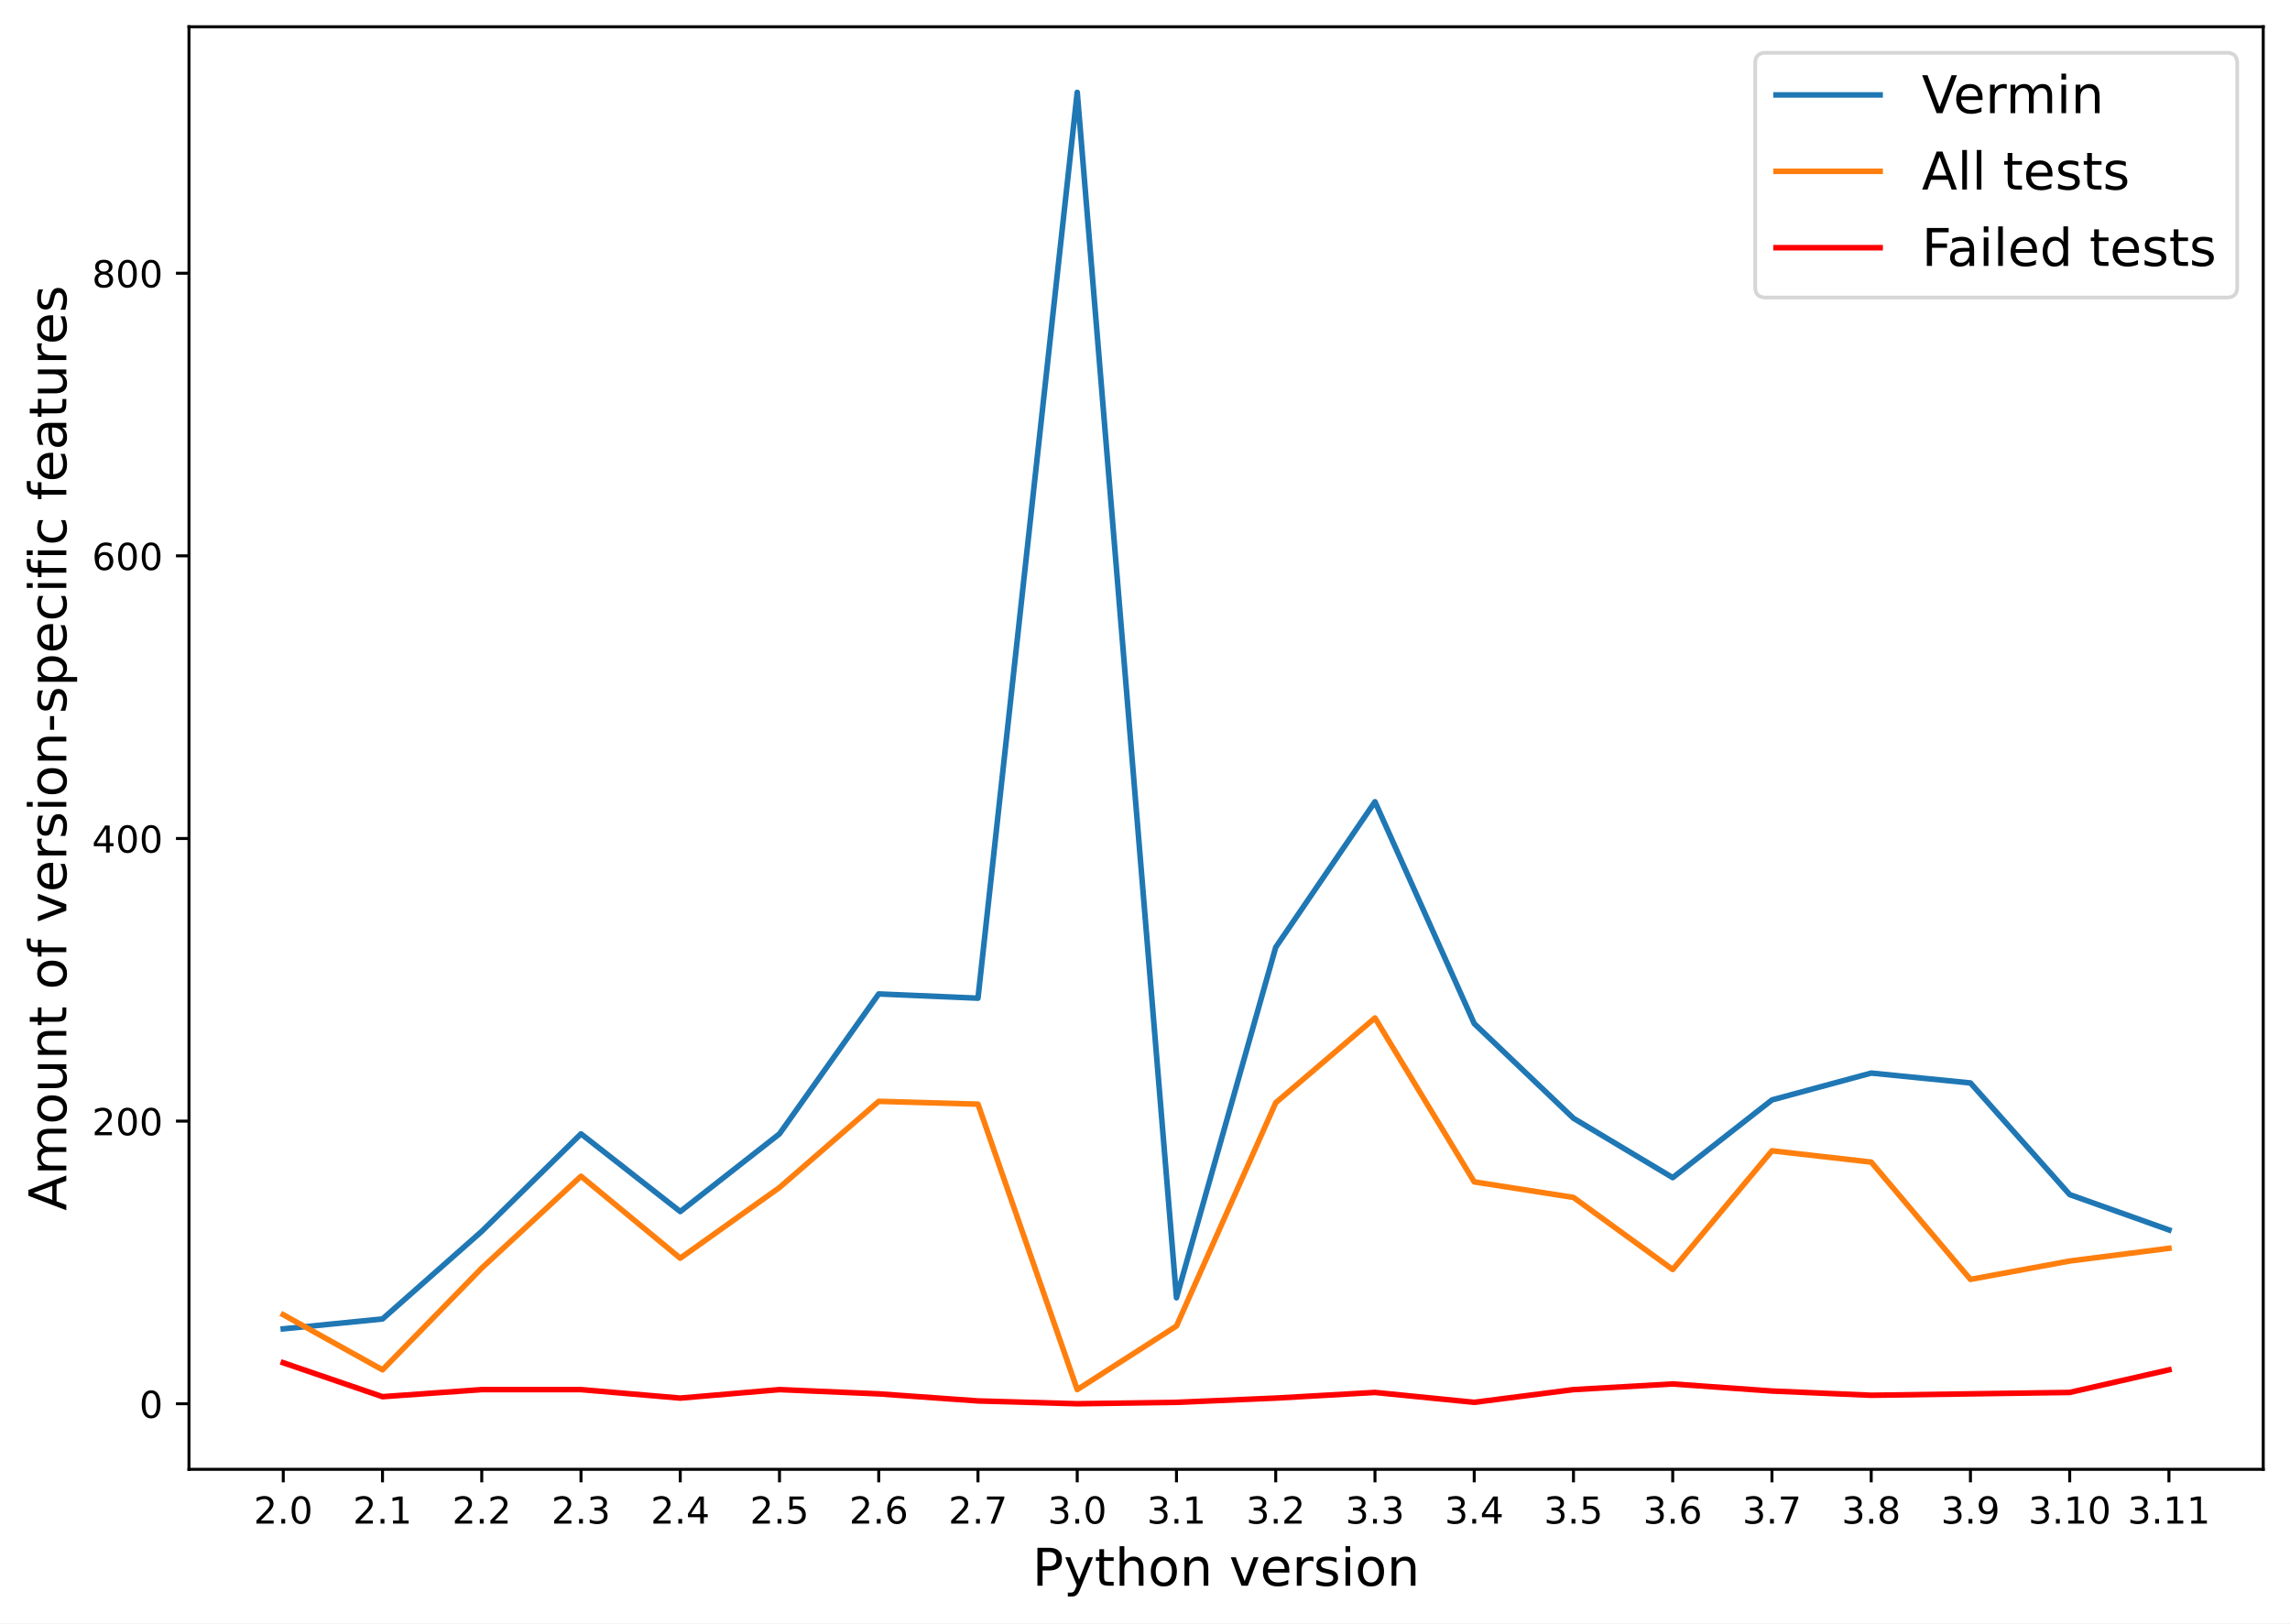
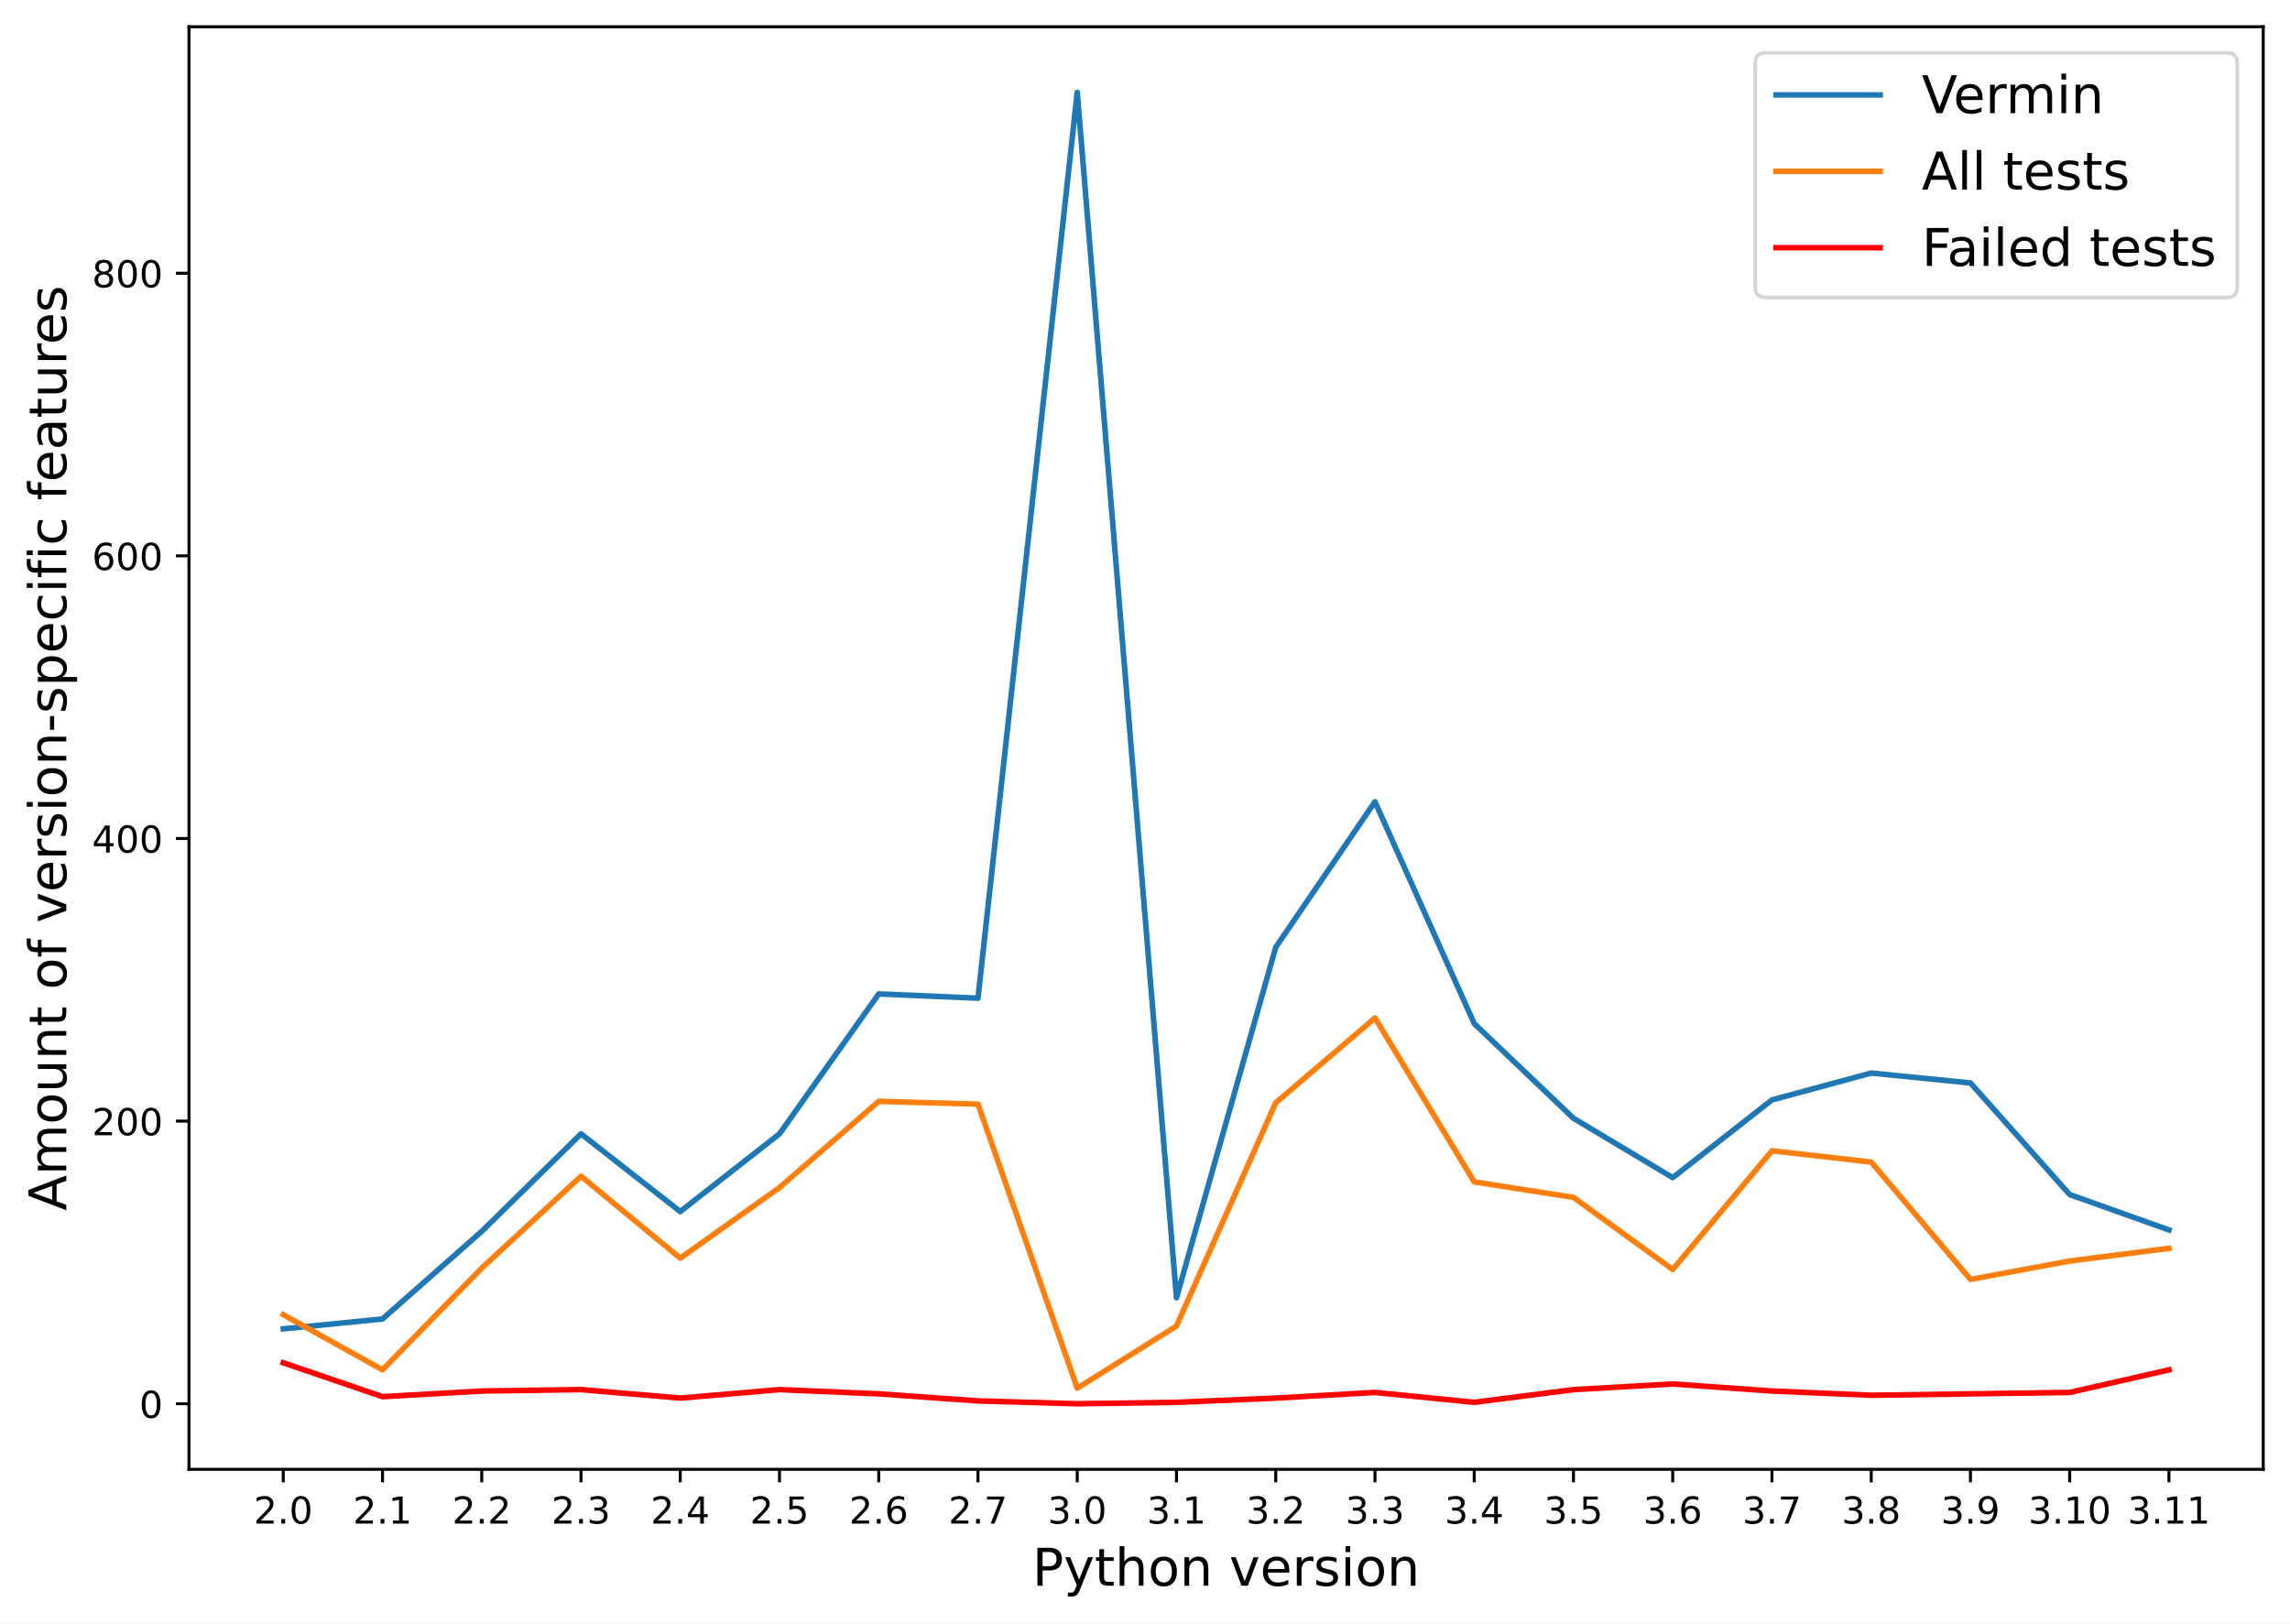
<svg xmlns="http://www.w3.org/2000/svg" xmlns:xlink="http://www.w3.org/1999/xlink" width="616.037pt" height="436.707pt" viewBox="0 0 616.037 436.707" version="1.1">
  <defs>
    <style type="text/css">*{stroke-linejoin: round; stroke-linecap: butt}</style>
  </defs>
  <g id="figure_1">
    <g id="patch_1">
      <path d="M 0 436.707  L 616.037 436.707  L 616.037 0  L 0 0  z " style="fill: #ffffff" />
    </g>
    <g id="axes_1">
      <g id="patch_2">
        <path d="M 50.837 395.28  L 608.837 395.28  L 608.837 7.2  L 50.837 7.2  z " style="fill: #ffffff" />
      </g>
      <g id="matplotlib.axis_1">
        <g id="xtick_1">
          <g id="line2d_1">
            <defs>
-               <path id="m2de0e0aaa2" d="M 0 0  L 0 3.5  " style="stroke: #000000; stroke-width: 0.8" />
-             </defs>
-             <g>
-               <use xlink:href="#m2de0e0aaa2" x="76.201" y="395.28" style="stroke: #000000; stroke-width: 0.8" />
+               <path id="mff0e26e902" d="M 0 0  L 0 3.5  " style="stroke: #000000; stroke-width: 0.8" />
+             </defs>
+             <g>
+               <use xlink:href="#mff0e26e902" x="76.201" y="395.28" style="stroke: #000000; stroke-width: 0.8" />
            </g>
          </g>
          <g id="text_1">
            <g transform="translate(68.24895 409.8784) scale(0.1 -0.1)">
              <defs>
                <path id="DejaVuSans-32" d="M 1228 531  L 3431 531  L 3431 0  L 469 0  L 469 531  Q 828 903 1448 1529  Q 2069 2156 2228 2338  Q 2531 2678 2651 2914  Q 2772 3150 2772 3378  Q 2772 3750 2511 3984  Q 2250 4219 1831 4219  Q 1534 4219 1204 4116  Q 875 4013 500 3803  L 500 4441  Q 881 4594 1212 4672  Q 1544 4750 1819 4750  Q 2544 4750 2975 4387  Q 3406 4025 3406 3419  Q 3406 3131 3298 2873  Q 3191 2616 2906 2266  Q 2828 2175 2409 1742  Q 1991 1309 1228 531  z " transform="scale(0.015625)" />
                <path id="DejaVuSans-2e" d="M 684 794  L 1344 794  L 1344 0  L 684 0  L 684 794  z " transform="scale(0.015625)" />
                <path id="DejaVuSans-30" d="M 2034 4250  Q 1547 4250 1301 3770  Q 1056 3291 1056 2328  Q 1056 1369 1301 889  Q 1547 409 2034 409  Q 2525 409 2770 889  Q 3016 1369 3016 2328  Q 3016 3291 2770 3770  Q 2525 4250 2034 4250  z M 2034 4750  Q 2819 4750 3233 4129  Q 3647 3509 3647 2328  Q 3647 1150 3233 529  Q 2819 -91 2034 -91  Q 1250 -91 836 529  Q 422 1150 422 2328  Q 422 3509 836 4129  Q 1250 4750 2034 4750  z " transform="scale(0.015625)" />
              </defs>
              <use xlink:href="#DejaVuSans-32" />
              <use xlink:href="#DejaVuSans-2e" x="63.623" />
              <use xlink:href="#DejaVuSans-30" x="95.41" />
            </g>
          </g>
        </g>
        <g id="xtick_2">
          <g id="line2d_2">
            <g>
-               <use xlink:href="#m2de0e0aaa2" x="102.899" y="395.28" style="stroke: #000000; stroke-width: 0.8" />
+               <use xlink:href="#mff0e26e902" x="102.899" y="395.28" style="stroke: #000000; stroke-width: 0.8" />
            </g>
          </g>
          <g id="text_2">
            <g transform="translate(94.94751 409.8784) scale(0.1 -0.1)">
              <defs>
                <path id="DejaVuSans-31" d="M 794 531  L 1825 531  L 1825 4091  L 703 3866  L 703 4441  L 1819 4666  L 2450 4666  L 2450 531  L 3481 531  L 3481 0  L 794 0  L 794 531  z " transform="scale(0.015625)" />
              </defs>
              <use xlink:href="#DejaVuSans-32" />
              <use xlink:href="#DejaVuSans-2e" x="63.623" />
              <use xlink:href="#DejaVuSans-31" x="95.41" />
            </g>
          </g>
        </g>
        <g id="xtick_3">
          <g id="line2d_3">
            <g>
-               <use xlink:href="#m2de0e0aaa2" x="129.598" y="395.28" style="stroke: #000000; stroke-width: 0.8" />
+               <use xlink:href="#mff0e26e902" x="129.598" y="395.28" style="stroke: #000000; stroke-width: 0.8" />
            </g>
          </g>
          <g id="text_3">
            <g transform="translate(121.6461 409.8784) scale(0.1 -0.1)">
              <use xlink:href="#DejaVuSans-32" />
              <use xlink:href="#DejaVuSans-2e" x="63.623" />
              <use xlink:href="#DejaVuSans-32" x="95.41" />
            </g>
          </g>
        </g>
        <g id="xtick_4">
          <g id="line2d_4">
            <g>
-               <use xlink:href="#m2de0e0aaa2" x="156.296" y="395.28" style="stroke: #000000; stroke-width: 0.8" />
+               <use xlink:href="#mff0e26e902" x="156.296" y="395.28" style="stroke: #000000; stroke-width: 0.8" />
            </g>
          </g>
          <g id="text_4">
            <g transform="translate(148.3446 409.8784) scale(0.1 -0.1)">
              <defs>
                <path id="DejaVuSans-33" d="M 2597 2516  Q 3050 2419 3304 2112  Q 3559 1806 3559 1356  Q 3559 666 3084 287  Q 2609 -91 1734 -91  Q 1441 -91 1130 -33  Q 819 25 488 141  L 488 750  Q 750 597 1062 519  Q 1375 441 1716 441  Q 2309 441 2620 675  Q 2931 909 2931 1356  Q 2931 1769 2642 2001  Q 2353 2234 1838 2234  L 1294 2234  L 1294 2753  L 1863 2753  Q 2328 2753 2575 2939  Q 2822 3125 2822 3475  Q 2822 3834 2567 4026  Q 2313 4219 1838 4219  Q 1578 4219 1281 4162  Q 984 4106 628 3988  L 628 4550  Q 988 4650 1302 4700  Q 1616 4750 1894 4750  Q 2613 4750 3031 4423  Q 3450 4097 3450 3541  Q 3450 3153 3228 2886  Q 3006 2619 2597 2516  z " transform="scale(0.015625)" />
              </defs>
              <use xlink:href="#DejaVuSans-32" />
              <use xlink:href="#DejaVuSans-2e" x="63.623" />
              <use xlink:href="#DejaVuSans-33" x="95.41" />
            </g>
          </g>
        </g>
        <g id="xtick_5">
          <g id="line2d_5">
            <g>
-               <use xlink:href="#m2de0e0aaa2" x="182.995" y="395.28" style="stroke: #000000; stroke-width: 0.8" />
+               <use xlink:href="#mff0e26e902" x="182.995" y="395.28" style="stroke: #000000; stroke-width: 0.8" />
            </g>
          </g>
          <g id="text_5">
            <g transform="translate(175.0432 409.8784) scale(0.1 -0.1)">
              <defs>
                <path id="DejaVuSans-34" d="M 2419 4116  L 825 1625  L 2419 1625  L 2419 4116  z M 2253 4666  L 3047 4666  L 3047 1625  L 3713 1625  L 3713 1100  L 3047 1100  L 3047 0  L 2419 0  L 2419 1100  L 313 1100  L 313 1709  L 2253 4666  z " transform="scale(0.015625)" />
              </defs>
              <use xlink:href="#DejaVuSans-32" />
              <use xlink:href="#DejaVuSans-2e" x="63.623" />
              <use xlink:href="#DejaVuSans-34" x="95.41" />
            </g>
          </g>
        </g>
        <g id="xtick_6">
          <g id="line2d_6">
            <g>
-               <use xlink:href="#m2de0e0aaa2" x="209.693" y="395.28" style="stroke: #000000; stroke-width: 0.8" />
+               <use xlink:href="#mff0e26e902" x="209.693" y="395.28" style="stroke: #000000; stroke-width: 0.8" />
            </g>
          </g>
          <g id="text_6">
            <g transform="translate(201.7418 409.8784) scale(0.1 -0.1)">
              <defs>
                <path id="DejaVuSans-35" d="M 691 4666  L 3169 4666  L 3169 4134  L 1269 4134  L 1269 2991  Q 1406 3038 1543 3061  Q 1681 3084 1819 3084  Q 2600 3084 3056 2656  Q 3513 2228 3513 1497  Q 3513 744 3044 326  Q 2575 -91 1722 -91  Q 1428 -91 1123 -41  Q 819 9 494 109  L 494 744  Q 775 591 1075 516  Q 1375 441 1709 441  Q 2250 441 2565 725  Q 2881 1009 2881 1497  Q 2881 1984 2565 2268  Q 2250 2553 1709 2553  Q 1456 2553 1204 2497  Q 953 2441 691 2322  L 691 4666  z " transform="scale(0.015625)" />
              </defs>
              <use xlink:href="#DejaVuSans-32" />
              <use xlink:href="#DejaVuSans-2e" x="63.623" />
              <use xlink:href="#DejaVuSans-35" x="95.41" />
            </g>
          </g>
        </g>
        <g id="xtick_7">
          <g id="line2d_7">
            <g>
-               <use xlink:href="#m2de0e0aaa2" x="236.392" y="395.28" style="stroke: #000000; stroke-width: 0.8" />
+               <use xlink:href="#mff0e26e902" x="236.392" y="395.28" style="stroke: #000000; stroke-width: 0.8" />
            </g>
          </g>
          <g id="text_7">
            <g transform="translate(228.4403 409.8784) scale(0.1 -0.1)">
              <defs>
                <path id="DejaVuSans-36" d="M 2113 2584  Q 1688 2584 1439 2293  Q 1191 2003 1191 1497  Q 1191 994 1439 701  Q 1688 409 2113 409  Q 2538 409 2786 701  Q 3034 994 3034 1497  Q 3034 2003 2786 2293  Q 2538 2584 2113 2584  z M 3366 4563  L 3366 3988  Q 3128 4100 2886 4159  Q 2644 4219 2406 4219  Q 1781 4219 1451 3797  Q 1122 3375 1075 2522  Q 1259 2794 1537 2939  Q 1816 3084 2150 3084  Q 2853 3084 3261 2657  Q 3669 2231 3669 1497  Q 3669 778 3244 343  Q 2819 -91 2113 -91  Q 1303 -91 875 529  Q 447 1150 447 2328  Q 447 3434 972 4092  Q 1497 4750 2381 4750  Q 2619 4750 2861 4703  Q 3103 4656 3366 4563  z " transform="scale(0.015625)" />
              </defs>
              <use xlink:href="#DejaVuSans-32" />
              <use xlink:href="#DejaVuSans-2e" x="63.623" />
              <use xlink:href="#DejaVuSans-36" x="95.41" />
            </g>
          </g>
        </g>
        <g id="xtick_8">
          <g id="line2d_8">
            <g>
-               <use xlink:href="#m2de0e0aaa2" x="263.09" y="395.28" style="stroke: #000000; stroke-width: 0.8" />
+               <use xlink:href="#mff0e26e902" x="263.09" y="395.28" style="stroke: #000000; stroke-width: 0.8" />
            </g>
          </g>
          <g id="text_8">
            <g transform="translate(255.1389 409.8784) scale(0.1 -0.1)">
              <defs>
                <path id="DejaVuSans-37" d="M 525 4666  L 3525 4666  L 3525 4397  L 1831 0  L 1172 0  L 2766 4134  L 525 4134  L 525 4666  z " transform="scale(0.015625)" />
              </defs>
              <use xlink:href="#DejaVuSans-32" />
              <use xlink:href="#DejaVuSans-2e" x="63.623" />
              <use xlink:href="#DejaVuSans-37" x="95.41" />
            </g>
          </g>
        </g>
        <g id="xtick_9">
          <g id="line2d_9">
            <g>
-               <use xlink:href="#m2de0e0aaa2" x="289.789" y="395.28" style="stroke: #000000; stroke-width: 0.8" />
+               <use xlink:href="#mff0e26e902" x="289.789" y="395.28" style="stroke: #000000; stroke-width: 0.8" />
            </g>
          </g>
          <g id="text_9">
            <g transform="translate(281.8375 409.8784) scale(0.1 -0.1)">
              <use xlink:href="#DejaVuSans-33" />
              <use xlink:href="#DejaVuSans-2e" x="63.623" />
              <use xlink:href="#DejaVuSans-30" x="95.41" />
            </g>
          </g>
        </g>
        <g id="xtick_10">
          <g id="line2d_10">
            <g>
-               <use xlink:href="#m2de0e0aaa2" x="316.488" y="395.28" style="stroke: #000000; stroke-width: 0.8" />
+               <use xlink:href="#mff0e26e902" x="316.488" y="395.28" style="stroke: #000000; stroke-width: 0.8" />
            </g>
          </g>
          <g id="text_10">
            <g transform="translate(308.536 409.8784) scale(0.1 -0.1)">
              <use xlink:href="#DejaVuSans-33" />
              <use xlink:href="#DejaVuSans-2e" x="63.623" />
              <use xlink:href="#DejaVuSans-31" x="95.41" />
            </g>
          </g>
        </g>
        <g id="xtick_11">
          <g id="line2d_11">
            <g>
-               <use xlink:href="#m2de0e0aaa2" x="343.186" y="395.28" style="stroke: #000000; stroke-width: 0.8" />
+               <use xlink:href="#mff0e26e902" x="343.186" y="395.28" style="stroke: #000000; stroke-width: 0.8" />
            </g>
          </g>
          <g id="text_11">
            <g transform="translate(335.2346 409.8784) scale(0.1 -0.1)">
              <use xlink:href="#DejaVuSans-33" />
              <use xlink:href="#DejaVuSans-2e" x="63.623" />
              <use xlink:href="#DejaVuSans-32" x="95.41" />
            </g>
          </g>
        </g>
        <g id="xtick_12">
          <g id="line2d_12">
            <g>
-               <use xlink:href="#m2de0e0aaa2" x="369.885" y="395.28" style="stroke: #000000; stroke-width: 0.8" />
+               <use xlink:href="#mff0e26e902" x="369.885" y="395.28" style="stroke: #000000; stroke-width: 0.8" />
            </g>
          </g>
          <g id="text_12">
            <g transform="translate(361.9332 409.8784) scale(0.1 -0.1)">
              <use xlink:href="#DejaVuSans-33" />
              <use xlink:href="#DejaVuSans-2e" x="63.623" />
              <use xlink:href="#DejaVuSans-33" x="95.41" />
            </g>
          </g>
        </g>
        <g id="xtick_13">
          <g id="line2d_13">
            <g>
-               <use xlink:href="#m2de0e0aaa2" x="396.583" y="395.28" style="stroke: #000000; stroke-width: 0.8" />
+               <use xlink:href="#mff0e26e902" x="396.583" y="395.28" style="stroke: #000000; stroke-width: 0.8" />
            </g>
          </g>
          <g id="text_13">
            <g transform="translate(388.6317 409.8784) scale(0.1 -0.1)">
              <use xlink:href="#DejaVuSans-33" />
              <use xlink:href="#DejaVuSans-2e" x="63.623" />
              <use xlink:href="#DejaVuSans-34" x="95.41" />
            </g>
          </g>
        </g>
        <g id="xtick_14">
          <g id="line2d_14">
            <g>
-               <use xlink:href="#m2de0e0aaa2" x="423.282" y="395.28" style="stroke: #000000; stroke-width: 0.8" />
+               <use xlink:href="#mff0e26e902" x="423.282" y="395.28" style="stroke: #000000; stroke-width: 0.8" />
            </g>
          </g>
          <g id="text_14">
            <g transform="translate(415.3303 409.8784) scale(0.1 -0.1)">
              <use xlink:href="#DejaVuSans-33" />
              <use xlink:href="#DejaVuSans-2e" x="63.623" />
              <use xlink:href="#DejaVuSans-35" x="95.41" />
            </g>
          </g>
        </g>
        <g id="xtick_15">
          <g id="line2d_15">
            <g>
-               <use xlink:href="#m2de0e0aaa2" x="449.98" y="395.28" style="stroke: #000000; stroke-width: 0.8" />
+               <use xlink:href="#mff0e26e902" x="449.98" y="395.28" style="stroke: #000000; stroke-width: 0.8" />
            </g>
          </g>
          <g id="text_15">
            <g transform="translate(442.0289 409.8784) scale(0.1 -0.1)">
              <use xlink:href="#DejaVuSans-33" />
              <use xlink:href="#DejaVuSans-2e" x="63.623" />
              <use xlink:href="#DejaVuSans-36" x="95.41" />
            </g>
          </g>
        </g>
        <g id="xtick_16">
          <g id="line2d_16">
            <g>
-               <use xlink:href="#m2de0e0aaa2" x="476.679" y="395.28" style="stroke: #000000; stroke-width: 0.8" />
+               <use xlink:href="#mff0e26e902" x="476.679" y="395.28" style="stroke: #000000; stroke-width: 0.8" />
            </g>
          </g>
          <g id="text_16">
            <g transform="translate(468.7274 409.8784) scale(0.1 -0.1)">
              <use xlink:href="#DejaVuSans-33" />
              <use xlink:href="#DejaVuSans-2e" x="63.623" />
              <use xlink:href="#DejaVuSans-37" x="95.41" />
            </g>
          </g>
        </g>
        <g id="xtick_17">
          <g id="line2d_17">
            <g>
-               <use xlink:href="#m2de0e0aaa2" x="503.378" y="395.28" style="stroke: #000000; stroke-width: 0.8" />
+               <use xlink:href="#mff0e26e902" x="503.378" y="395.28" style="stroke: #000000; stroke-width: 0.8" />
            </g>
          </g>
          <g id="text_17">
            <g transform="translate(495.426 409.8784) scale(0.1 -0.1)">
              <defs>
                <path id="DejaVuSans-38" d="M 2034 2216  Q 1584 2216 1326 1975  Q 1069 1734 1069 1313  Q 1069 891 1326 650  Q 1584 409 2034 409  Q 2484 409 2743 651  Q 3003 894 3003 1313  Q 3003 1734 2745 1975  Q 2488 2216 2034 2216  z M 1403 2484  Q 997 2584 770 2862  Q 544 3141 544 3541  Q 544 4100 942 4425  Q 1341 4750 2034 4750  Q 2731 4750 3128 4425  Q 3525 4100 3525 3541  Q 3525 3141 3298 2862  Q 3072 2584 2669 2484  Q 3125 2378 3379 2068  Q 3634 1759 3634 1313  Q 3634 634 3220 271  Q 2806 -91 2034 -91  Q 1263 -91 848 271  Q 434 634 434 1313  Q 434 1759 690 2068  Q 947 2378 1403 2484  z M 1172 3481  Q 1172 3119 1398 2916  Q 1625 2713 2034 2713  Q 2441 2713 2670 2916  Q 2900 3119 2900 3481  Q 2900 3844 2670 4047  Q 2441 4250 2034 4250  Q 1625 4250 1398 4047  Q 1172 3844 1172 3481  z " transform="scale(0.015625)" />
              </defs>
              <use xlink:href="#DejaVuSans-33" />
              <use xlink:href="#DejaVuSans-2e" x="63.623" />
              <use xlink:href="#DejaVuSans-38" x="95.41" />
            </g>
          </g>
        </g>
        <g id="xtick_18">
          <g id="line2d_18">
            <g>
-               <use xlink:href="#m2de0e0aaa2" x="530.076" y="395.28" style="stroke: #000000; stroke-width: 0.8" />
+               <use xlink:href="#mff0e26e902" x="530.076" y="395.28" style="stroke: #000000; stroke-width: 0.8" />
            </g>
          </g>
          <g id="text_18">
            <g transform="translate(522.1245 409.8784) scale(0.1 -0.1)">
              <defs>
                <path id="DejaVuSans-39" d="M 703 97  L 703 672  Q 941 559 1184 500  Q 1428 441 1663 441  Q 2288 441 2617 861  Q 2947 1281 2994 2138  Q 2813 1869 2534 1725  Q 2256 1581 1919 1581  Q 1219 1581 811 2004  Q 403 2428 403 3163  Q 403 3881 828 4315  Q 1253 4750 1959 4750  Q 2769 4750 3195 4129  Q 3622 3509 3622 2328  Q 3622 1225 3098 567  Q 2575 -91 1691 -91  Q 1453 -91 1209 -44  Q 966 3 703 97  z M 1959 2075  Q 2384 2075 2632 2365  Q 2881 2656 2881 3163  Q 2881 3666 2632 3958  Q 2384 4250 1959 4250  Q 1534 4250 1286 3958  Q 1038 3666 1038 3163  Q 1038 2656 1286 2365  Q 1534 2075 1959 2075  z " transform="scale(0.015625)" />
              </defs>
              <use xlink:href="#DejaVuSans-33" />
              <use xlink:href="#DejaVuSans-2e" x="63.623" />
              <use xlink:href="#DejaVuSans-39" x="95.41" />
            </g>
          </g>
        </g>
        <g id="xtick_19">
          <g id="line2d_19">
            <g>
-               <use xlink:href="#m2de0e0aaa2" x="556.775" y="395.28" style="stroke: #000000; stroke-width: 0.8" />
+               <use xlink:href="#mff0e26e902" x="556.775" y="395.28" style="stroke: #000000; stroke-width: 0.8" />
            </g>
          </g>
          <g id="text_19">
            <g transform="translate(545.6419 409.8784) scale(0.1 -0.1)">
              <use xlink:href="#DejaVuSans-33" />
              <use xlink:href="#DejaVuSans-2e" x="63.623" />
              <use xlink:href="#DejaVuSans-31" x="95.41" />
              <use xlink:href="#DejaVuSans-30" x="159.033" />
            </g>
          </g>
        </g>
        <g id="xtick_20">
          <g id="line2d_20">
            <g>
-               <use xlink:href="#m2de0e0aaa2" x="583.473" y="395.28" style="stroke: #000000; stroke-width: 0.8" />
+               <use xlink:href="#mff0e26e902" x="583.473" y="395.28" style="stroke: #000000; stroke-width: 0.8" />
            </g>
          </g>
          <g id="text_20">
            <g transform="translate(572.3404 409.8784) scale(0.1 -0.1)">
              <use xlink:href="#DejaVuSans-33" />
              <use xlink:href="#DejaVuSans-2e" x="63.623" />
              <use xlink:href="#DejaVuSans-31" x="95.41" />
              <use xlink:href="#DejaVuSans-31" x="159.033" />
            </g>
          </g>
        </g>
        <g id="text_21">
          <g transform="translate(277.7098 426.5959) scale(0.14 -0.14)">
            <defs>
              <path id="DejaVuSans-50" d="M 1259 4147  L 1259 2394  L 2053 2394  Q 2494 2394 2734 2622  Q 2975 2850 2975 3272  Q 2975 3691 2734 3919  Q 2494 4147 2053 4147  L 1259 4147  z M 628 4666  L 2053 4666  Q 2838 4666 3239 4311  Q 3641 3956 3641 3272  Q 3641 2581 3239 2228  Q 2838 1875 2053 1875  L 1259 1875  L 1259 0  L 628 0  L 628 4666  z " transform="scale(0.015625)" />
              <path id="DejaVuSans-79" d="M 2059 -325  Q 1816 -950 1584 -1140  Q 1353 -1331 966 -1331  L 506 -1331  L 506 -850  L 844 -850  Q 1081 -850 1212 -737  Q 1344 -625 1503 -206  L 1606 56  L 191 3500  L 800 3500  L 1894 763  L 2988 3500  L 3597 3500  L 2059 -325  z " transform="scale(0.015625)" />
              <path id="DejaVuSans-74" d="M 1172 4494  L 1172 3500  L 2356 3500  L 2356 3053  L 1172 3053  L 1172 1153  Q 1172 725 1289 603  Q 1406 481 1766 481  L 2356 481  L 2356 0  L 1766 0  Q 1100 0 847 248  Q 594 497 594 1153  L 594 3053  L 172 3053  L 172 3500  L 594 3500  L 594 4494  L 1172 4494  z " transform="scale(0.015625)" />
              <path id="DejaVuSans-68" d="M 3513 2113  L 3513 0  L 2938 0  L 2938 2094  Q 2938 2591 2744 2837  Q 2550 3084 2163 3084  Q 1697 3084 1428 2787  Q 1159 2491 1159 1978  L 1159 0  L 581 0  L 581 4863  L 1159 4863  L 1159 2956  Q 1366 3272 1645 3428  Q 1925 3584 2291 3584  Q 2894 3584 3203 3211  Q 3513 2838 3513 2113  z " transform="scale(0.015625)" />
              <path id="DejaVuSans-6f" d="M 1959 3097  Q 1497 3097 1228 2736  Q 959 2375 959 1747  Q 959 1119 1226 758  Q 1494 397 1959 397  Q 2419 397 2687 759  Q 2956 1122 2956 1747  Q 2956 2369 2687 2733  Q 2419 3097 1959 3097  z M 1959 3584  Q 2709 3584 3137 3096  Q 3566 2609 3566 1747  Q 3566 888 3137 398  Q 2709 -91 1959 -91  Q 1206 -91 779 398  Q 353 888 353 1747  Q 353 2609 779 3096  Q 1206 3584 1959 3584  z " transform="scale(0.015625)" />
              <path id="DejaVuSans-6e" d="M 3513 2113  L 3513 0  L 2938 0  L 2938 2094  Q 2938 2591 2744 2837  Q 2550 3084 2163 3084  Q 1697 3084 1428 2787  Q 1159 2491 1159 1978  L 1159 0  L 581 0  L 581 3500  L 1159 3500  L 1159 2956  Q 1366 3272 1645 3428  Q 1925 3584 2291 3584  Q 2894 3584 3203 3211  Q 3513 2838 3513 2113  z " transform="scale(0.015625)" />
              <path id="DejaVuSans-20" transform="scale(0.015625)" />
              <path id="DejaVuSans-76" d="M 191 3500  L 800 3500  L 1894 563  L 2988 3500  L 3597 3500  L 2284 0  L 1503 0  L 191 3500  z " transform="scale(0.015625)" />
              <path id="DejaVuSans-65" d="M 3597 1894  L 3597 1613  L 953 1613  Q 991 1019 1311 708  Q 1631 397 2203 397  Q 2534 397 2845 478  Q 3156 559 3463 722  L 3463 178  Q 3153 47 2828 -22  Q 2503 -91 2169 -91  Q 1331 -91 842 396  Q 353 884 353 1716  Q 353 2575 817 3079  Q 1281 3584 2069 3584  Q 2775 3584 3186 3129  Q 3597 2675 3597 1894  z M 3022 2063  Q 3016 2534 2758 2815  Q 2500 3097 2075 3097  Q 1594 3097 1305 2825  Q 1016 2553 972 2059  L 3022 2063  z " transform="scale(0.015625)" />
              <path id="DejaVuSans-72" d="M 2631 2963  Q 2534 3019 2420 3045  Q 2306 3072 2169 3072  Q 1681 3072 1420 2755  Q 1159 2438 1159 1844  L 1159 0  L 581 0  L 581 3500  L 1159 3500  L 1159 2956  Q 1341 3275 1631 3429  Q 1922 3584 2338 3584  Q 2397 3584 2469 3576  Q 2541 3569 2628 3553  L 2631 2963  z " transform="scale(0.015625)" />
              <path id="DejaVuSans-73" d="M 2834 3397  L 2834 2853  Q 2591 2978 2328 3040  Q 2066 3103 1784 3103  Q 1356 3103 1142 2972  Q 928 2841 928 2578  Q 928 2378 1081 2264  Q 1234 2150 1697 2047  L 1894 2003  Q 2506 1872 2764 1633  Q 3022 1394 3022 966  Q 3022 478 2636 193  Q 2250 -91 1575 -91  Q 1294 -91 989 -36  Q 684 19 347 128  L 347 722  Q 666 556 975 473  Q 1284 391 1588 391  Q 1994 391 2212 530  Q 2431 669 2431 922  Q 2431 1156 2273 1281  Q 2116 1406 1581 1522  L 1381 1569  Q 847 1681 609 1914  Q 372 2147 372 2553  Q 372 3047 722 3315  Q 1072 3584 1716 3584  Q 2034 3584 2315 3537  Q 2597 3491 2834 3397  z " transform="scale(0.015625)" />
              <path id="DejaVuSans-69" d="M 603 3500  L 1178 3500  L 1178 0  L 603 0  L 603 3500  z M 603 4863  L 1178 4863  L 1178 4134  L 603 4134  L 603 4863  z " transform="scale(0.015625)" />
            </defs>
            <use xlink:href="#DejaVuSans-50" />
            <use xlink:href="#DejaVuSans-79" x="60.303" />
            <use xlink:href="#DejaVuSans-74" x="119.482" />
            <use xlink:href="#DejaVuSans-68" x="158.691" />
            <use xlink:href="#DejaVuSans-6f" x="222.07" />
            <use xlink:href="#DejaVuSans-6e" x="283.252" />
            <use xlink:href="#DejaVuSans-20" x="346.631" />
            <use xlink:href="#DejaVuSans-76" x="378.418" />
            <use xlink:href="#DejaVuSans-65" x="437.598" />
            <use xlink:href="#DejaVuSans-72" x="499.121" />
            <use xlink:href="#DejaVuSans-73" x="540.234" />
            <use xlink:href="#DejaVuSans-69" x="592.334" />
            <use xlink:href="#DejaVuSans-6f" x="620.117" />
            <use xlink:href="#DejaVuSans-6e" x="681.299" />
          </g>
        </g>
      </g>
      <g id="matplotlib.axis_2">
        <g id="ytick_1">
          <g id="line2d_21">
            <defs>
-               <path id="m933dd4fedd" d="M 0 0  L -3.5 0  " style="stroke: #000000; stroke-width: 0.8" />
-             </defs>
-             <g>
-               <use xlink:href="#m933dd4fedd" x="50.837" y="377.64" style="stroke: #000000; stroke-width: 0.8" />
+               <path id="mb7517b525f" d="M 0 0  L -3.5 0  " style="stroke: #000000; stroke-width: 0.8" />
+             </defs>
+             <g>
+               <use xlink:href="#mb7517b525f" x="50.837" y="377.64" style="stroke: #000000; stroke-width: 0.8" />
            </g>
          </g>
          <g id="text_22">
            <g transform="translate(37.47438 381.4392) scale(0.1 -0.1)">
              <use xlink:href="#DejaVuSans-30" />
            </g>
          </g>
        </g>
        <g id="ytick_2">
          <g id="line2d_22">
            <g>
-               <use xlink:href="#m933dd4fedd" x="50.837" y="301.606" style="stroke: #000000; stroke-width: 0.8" />
+               <use xlink:href="#mb7517b525f" x="50.837" y="301.606" style="stroke: #000000; stroke-width: 0.8" />
            </g>
          </g>
          <g id="text_23">
            <g transform="translate(24.74938 305.4047) scale(0.1 -0.1)">
              <use xlink:href="#DejaVuSans-32" />
              <use xlink:href="#DejaVuSans-30" x="63.623" />
              <use xlink:href="#DejaVuSans-30" x="127.246" />
            </g>
          </g>
        </g>
        <g id="ytick_3">
          <g id="line2d_23">
            <g>
-               <use xlink:href="#m933dd4fedd" x="50.837" y="225.571" style="stroke: #000000; stroke-width: 0.8" />
+               <use xlink:href="#mb7517b525f" x="50.837" y="225.571" style="stroke: #000000; stroke-width: 0.8" />
            </g>
          </g>
          <g id="text_24">
            <g transform="translate(24.74938 229.3703) scale(0.1 -0.1)">
              <use xlink:href="#DejaVuSans-34" />
              <use xlink:href="#DejaVuSans-30" x="63.623" />
              <use xlink:href="#DejaVuSans-30" x="127.246" />
            </g>
          </g>
        </g>
        <g id="ytick_4">
          <g id="line2d_24">
            <g>
-               <use xlink:href="#m933dd4fedd" x="50.837" y="149.537" style="stroke: #000000; stroke-width: 0.8" />
+               <use xlink:href="#mb7517b525f" x="50.837" y="149.537" style="stroke: #000000; stroke-width: 0.8" />
            </g>
          </g>
          <g id="text_25">
            <g transform="translate(24.74938 153.3358) scale(0.1 -0.1)">
              <use xlink:href="#DejaVuSans-36" />
              <use xlink:href="#DejaVuSans-30" x="63.623" />
              <use xlink:href="#DejaVuSans-30" x="127.246" />
            </g>
          </g>
        </g>
        <g id="ytick_5">
          <g id="line2d_25">
            <g>
-               <use xlink:href="#m933dd4fedd" x="50.837" y="73.502" style="stroke: #000000; stroke-width: 0.8" />
+               <use xlink:href="#mb7517b525f" x="50.837" y="73.502" style="stroke: #000000; stroke-width: 0.8" />
            </g>
          </g>
          <g id="text_26">
            <g transform="translate(24.74938 77.30129) scale(0.1 -0.1)">
              <use xlink:href="#DejaVuSans-38" />
              <use xlink:href="#DejaVuSans-30" x="63.623" />
              <use xlink:href="#DejaVuSans-30" x="127.246" />
            </g>
          </g>
        </g>
        <g id="text_27">
          <g transform="translate(17.83781 325.6967) rotate(-90) scale(0.14 -0.14)">
            <defs>
              <path id="DejaVuSans-41" d="M 2188 4044  L 1331 1722  L 3047 1722  L 2188 4044  z M 1831 4666  L 2547 4666  L 4325 0  L 3669 0  L 3244 1197  L 1141 1197  L 716 0  L 50 0  L 1831 4666  z " transform="scale(0.015625)" />
              <path id="DejaVuSans-6d" d="M 3328 2828  Q 3544 3216 3844 3400  Q 4144 3584 4550 3584  Q 5097 3584 5394 3201  Q 5691 2819 5691 2113  L 5691 0  L 5113 0  L 5113 2094  Q 5113 2597 4934 2840  Q 4756 3084 4391 3084  Q 3944 3084 3684 2787  Q 3425 2491 3425 1978  L 3425 0  L 2847 0  L 2847 2094  Q 2847 2600 2669 2842  Q 2491 3084 2119 3084  Q 1678 3084 1418 2786  Q 1159 2488 1159 1978  L 1159 0  L 581 0  L 581 3500  L 1159 3500  L 1159 2956  Q 1356 3278 1631 3431  Q 1906 3584 2284 3584  Q 2666 3584 2933 3390  Q 3200 3197 3328 2828  z " transform="scale(0.015625)" />
              <path id="DejaVuSans-75" d="M 544 1381  L 544 3500  L 1119 3500  L 1119 1403  Q 1119 906 1312 657  Q 1506 409 1894 409  Q 2359 409 2629 706  Q 2900 1003 2900 1516  L 2900 3500  L 3475 3500  L 3475 0  L 2900 0  L 2900 538  Q 2691 219 2414 64  Q 2138 -91 1772 -91  Q 1169 -91 856 284  Q 544 659 544 1381  z M 1991 3584  L 1991 3584  z " transform="scale(0.015625)" />
              <path id="DejaVuSans-66" d="M 2375 4863  L 2375 4384  L 1825 4384  Q 1516 4384 1395 4259  Q 1275 4134 1275 3809  L 1275 3500  L 2222 3500  L 2222 3053  L 1275 3053  L 1275 0  L 697 0  L 697 3053  L 147 3053  L 147 3500  L 697 3500  L 697 3744  Q 697 4328 969 4595  Q 1241 4863 1831 4863  L 2375 4863  z " transform="scale(0.015625)" />
              <path id="DejaVuSans-2d" d="M 313 2009  L 1997 2009  L 1997 1497  L 313 1497  L 313 2009  z " transform="scale(0.015625)" />
              <path id="DejaVuSans-70" d="M 1159 525  L 1159 -1331  L 581 -1331  L 581 3500  L 1159 3500  L 1159 2969  Q 1341 3281 1617 3432  Q 1894 3584 2278 3584  Q 2916 3584 3314 3078  Q 3713 2572 3713 1747  Q 3713 922 3314 415  Q 2916 -91 2278 -91  Q 1894 -91 1617 61  Q 1341 213 1159 525  z M 3116 1747  Q 3116 2381 2855 2742  Q 2594 3103 2138 3103  Q 1681 3103 1420 2742  Q 1159 2381 1159 1747  Q 1159 1113 1420 752  Q 1681 391 2138 391  Q 2594 391 2855 752  Q 3116 1113 3116 1747  z " transform="scale(0.015625)" />
              <path id="DejaVuSans-63" d="M 3122 3366  L 3122 2828  Q 2878 2963 2633 3030  Q 2388 3097 2138 3097  Q 1578 3097 1268 2742  Q 959 2388 959 1747  Q 959 1106 1268 751  Q 1578 397 2138 397  Q 2388 397 2633 464  Q 2878 531 3122 666  L 3122 134  Q 2881 22 2623 -34  Q 2366 -91 2075 -91  Q 1284 -91 818 406  Q 353 903 353 1747  Q 353 2603 823 3093  Q 1294 3584 2113 3584  Q 2378 3584 2631 3529  Q 2884 3475 3122 3366  z " transform="scale(0.015625)" />
              <path id="DejaVuSans-61" d="M 2194 1759  Q 1497 1759 1228 1600  Q 959 1441 959 1056  Q 959 750 1161 570  Q 1363 391 1709 391  Q 2188 391 2477 730  Q 2766 1069 2766 1631  L 2766 1759  L 2194 1759  z M 3341 1997  L 3341 0  L 2766 0  L 2766 531  Q 2569 213 2275 61  Q 1981 -91 1556 -91  Q 1019 -91 701 211  Q 384 513 384 1019  Q 384 1609 779 1909  Q 1175 2209 1959 2209  L 2766 2209  L 2766 2266  Q 2766 2663 2505 2880  Q 2244 3097 1772 3097  Q 1472 3097 1187 3025  Q 903 2953 641 2809  L 641 3341  Q 956 3463 1253 3523  Q 1550 3584 1831 3584  Q 2591 3584 2966 3190  Q 3341 2797 3341 1997  z " transform="scale(0.015625)" />
            </defs>
            <use xlink:href="#DejaVuSans-41" />
            <use xlink:href="#DejaVuSans-6d" x="68.408" />
            <use xlink:href="#DejaVuSans-6f" x="165.82" />
            <use xlink:href="#DejaVuSans-75" x="227.002" />
            <use xlink:href="#DejaVuSans-6e" x="290.381" />
            <use xlink:href="#DejaVuSans-74" x="353.76" />
            <use xlink:href="#DejaVuSans-20" x="392.969" />
            <use xlink:href="#DejaVuSans-6f" x="424.756" />
            <use xlink:href="#DejaVuSans-66" x="485.938" />
            <use xlink:href="#DejaVuSans-20" x="521.143" />
            <use xlink:href="#DejaVuSans-76" x="552.93" />
            <use xlink:href="#DejaVuSans-65" x="612.109" />
            <use xlink:href="#DejaVuSans-72" x="673.633" />
            <use xlink:href="#DejaVuSans-73" x="714.746" />
            <use xlink:href="#DejaVuSans-69" x="766.846" />
            <use xlink:href="#DejaVuSans-6f" x="794.629" />
            <use xlink:href="#DejaVuSans-6e" x="855.811" />
            <use xlink:href="#DejaVuSans-2d" x="919.189" />
            <use xlink:href="#DejaVuSans-73" x="955.273" />
            <use xlink:href="#DejaVuSans-70" x="1007.373" />
            <use xlink:href="#DejaVuSans-65" x="1070.85" />
            <use xlink:href="#DejaVuSans-63" x="1132.373" />
            <use xlink:href="#DejaVuSans-69" x="1187.354" />
            <use xlink:href="#DejaVuSans-66" x="1215.137" />
            <use xlink:href="#DejaVuSans-69" x="1250.342" />
            <use xlink:href="#DejaVuSans-63" x="1278.125" />
            <use xlink:href="#DejaVuSans-20" x="1333.105" />
            <use xlink:href="#DejaVuSans-66" x="1364.893" />
            <use xlink:href="#DejaVuSans-65" x="1400.098" />
            <use xlink:href="#DejaVuSans-61" x="1461.621" />
            <use xlink:href="#DejaVuSans-74" x="1522.9" />
            <use xlink:href="#DejaVuSans-75" x="1562.109" />
            <use xlink:href="#DejaVuSans-72" x="1625.488" />
            <use xlink:href="#DejaVuSans-65" x="1664.352" />
            <use xlink:href="#DejaVuSans-73" x="1725.875" />
          </g>
        </g>
      </g>
      <g id="line2d_26">
-         <path d="M 76.201 357.491  L 102.899 354.83  L 129.598 331.259  L 156.296 305.027  L 182.995 325.937  L 209.693 305.027  L 236.392 267.39  L 263.09 268.531  L 289.789 24.84  L 316.488 349.127  L 343.186 254.844  L 369.885 215.687  L 396.583 275.374  L 423.282 300.845  L 449.98 316.812  L 476.679 295.903  L 503.378 288.68  L 530.076 291.341  L 556.775 321.374  L 583.473 330.879  " clip-path="url(#pf5b9043a6e)" style="fill: none; stroke: #1f77b4; stroke-width: 1.5; stroke-linecap: square" />
+         <path d="M 76.201 357.491  L 102.899 354.83  L 129.598 331.259  L 156.296 305.027  L 182.995 325.937  L 209.693 305.027  L 236.392 267.39  L 263.09 268.531  L 289.789 24.84  L 316.488 349.127  L 343.186 254.844  L 369.885 215.687  L 396.583 275.374  L 423.282 300.845  L 449.98 316.812  L 476.679 295.903  L 503.378 288.68  L 530.076 291.341  L 556.775 321.374  L 583.473 330.879  " clip-path="url(#pdff16a4a32)" style="fill: none; stroke: #1f77b4; stroke-width: 1.5; stroke-linecap: square" />
      </g>
      <g id="line2d_27">
-         <path d="M 76.201 353.689  L 102.899 368.516  L 129.598 341.143  L 156.296 316.432  L 182.995 338.482  L 209.693 319.474  L 236.392 296.283  L 263.09 297.043  L 289.789 373.838  L 316.488 356.731  L 343.186 296.663  L 369.885 273.853  L 396.583 317.953  L 423.282 322.135  L 449.98 341.524  L 476.679 309.589  L 503.378 312.631  L 530.076 344.185  L 556.775 339.243  L 583.473 335.821  " clip-path="url(#pf5b9043a6e)" style="fill: none; stroke: #ff7f0e; stroke-width: 1.5; stroke-linecap: square" />
+         <path d="M 76.201 353.689  L 102.899 368.516  L 129.598 341.143  L 156.296 316.432  L 182.995 338.482  L 209.693 319.474  L 236.392 296.283  L 263.09 297.043  L 289.789 373.458  L 316.488 356.731  L 343.186 296.663  L 369.885 273.853  L 396.583 317.953  L 423.282 322.135  L 449.98 341.524  L 476.679 309.589  L 503.378 312.631  L 530.076 344.185  L 556.775 339.243  L 583.473 335.821  " clip-path="url(#pdff16a4a32)" style="fill: none; stroke: #ff7f0e; stroke-width: 1.5; stroke-linecap: square" />
      </g>
      <g id="line2d_28">
-         <path d="M 76.201 366.615  L 102.899 375.739  L 129.598 373.838  L 156.296 373.838  L 182.995 376.119  L 209.693 373.838  L 236.392 374.979  L 263.09 376.88  L 289.789 377.64  L 316.488 377.26  L 343.186 376.119  L 369.885 374.599  L 396.583 377.26  L 423.282 373.838  L 449.98 372.318  L 476.679 374.218  L 503.378 375.359  L 530.076 374.979  L 556.775 374.599  L 583.473 368.516  " clip-path="url(#pf5b9043a6e)" style="fill: none; stroke: #ff0000; stroke-width: 1.5; stroke-linecap: square" />
+         <path d="M 76.201 366.615  L 102.899 375.739  L 129.598 374.218  L 156.296 373.838  L 182.995 376.119  L 209.693 373.838  L 236.392 374.979  L 263.09 376.88  L 289.789 377.64  L 316.488 377.26  L 343.186 376.119  L 369.885 374.599  L 396.583 377.26  L 423.282 373.838  L 449.98 372.318  L 476.679 374.218  L 503.378 375.359  L 530.076 374.979  L 556.775 374.599  L 583.473 368.516  " clip-path="url(#pdff16a4a32)" style="fill: none; stroke: #ff0000; stroke-width: 1.5; stroke-linecap: square" />
      </g>
      <g id="patch_3">
        <path d="M 50.837 395.28  L 50.837 7.2  " style="fill: none; stroke: #000000; stroke-width: 0.8; stroke-linejoin: miter; stroke-linecap: square" />
      </g>
      <g id="patch_4">
        <path d="M 608.837 395.28  L 608.837 7.2  " style="fill: none; stroke: #000000; stroke-width: 0.8; stroke-linejoin: miter; stroke-linecap: square" />
      </g>
      <g id="patch_5">
        <path d="M 50.837 395.28  L 608.837 395.28  " style="fill: none; stroke: #000000; stroke-width: 0.8; stroke-linejoin: miter; stroke-linecap: square" />
      </g>
      <g id="patch_6">
        <path d="M 50.837 7.2  L 608.837 7.2  " style="fill: none; stroke: #000000; stroke-width: 0.8; stroke-linejoin: miter; stroke-linecap: square" />
      </g>
      <g id="legend_1">
        <g id="patch_7">
          <path d="M 474.975 80.048  L 599.037 80.048  Q 601.837 80.048 601.837 77.248  L 601.837 17  Q 601.837 14.2 599.037 14.2  L 474.975 14.2  Q 472.175 14.2 472.175 17  L 472.175 77.248  Q 472.175 80.048 474.975 80.048  z " style="fill: #ffffff; opacity: 0.8; stroke: #cccccc; stroke-linejoin: miter" />
        </g>
        <g id="line2d_29">
          <path d="M 477.775 25.538  L 491.775 25.538  L 505.775 25.538  " style="fill: none; stroke: #1f77b4; stroke-width: 1.5; stroke-linecap: square" />
        </g>
        <g id="text_28">
          <g transform="translate(516.975 30.43781) scale(0.14 -0.14)">
            <defs>
              <path id="DejaVuSans-56" d="M 1831 0  L 50 4666  L 709 4666  L 2188 738  L 3669 4666  L 4325 4666  L 2547 0  L 1831 0  z " transform="scale(0.015625)" />
            </defs>
            <use xlink:href="#DejaVuSans-56" />
            <use xlink:href="#DejaVuSans-65" x="60.658" />
            <use xlink:href="#DejaVuSans-72" x="122.182" />
            <use xlink:href="#DejaVuSans-6d" x="161.545" />
            <use xlink:href="#DejaVuSans-69" x="258.957" />
            <use xlink:href="#DejaVuSans-6e" x="286.74" />
          </g>
        </g>
        <g id="line2d_30">
          <path d="M 477.775 46.087  L 491.775 46.087  L 505.775 46.087  " style="fill: none; stroke: #ff7f0e; stroke-width: 1.5; stroke-linecap: square" />
        </g>
        <g id="text_29">
          <g transform="translate(516.975 50.98719) scale(0.14 -0.14)">
            <defs>
              <path id="DejaVuSans-6c" d="M 603 4863  L 1178 4863  L 1178 0  L 603 0  L 603 4863  z " transform="scale(0.015625)" />
            </defs>
            <use xlink:href="#DejaVuSans-41" />
            <use xlink:href="#DejaVuSans-6c" x="68.408" />
            <use xlink:href="#DejaVuSans-6c" x="96.191" />
            <use xlink:href="#DejaVuSans-20" x="123.975" />
            <use xlink:href="#DejaVuSans-74" x="155.762" />
            <use xlink:href="#DejaVuSans-65" x="194.971" />
            <use xlink:href="#DejaVuSans-73" x="256.494" />
            <use xlink:href="#DejaVuSans-74" x="308.594" />
            <use xlink:href="#DejaVuSans-73" x="347.803" />
          </g>
        </g>
        <g id="line2d_31">
          <path d="M 477.775 66.637  L 491.775 66.637  L 505.775 66.637  " style="fill: none; stroke: #ff0000; stroke-width: 1.5; stroke-linecap: square" />
        </g>
        <g id="text_30">
          <g transform="translate(516.975 71.53656) scale(0.14 -0.14)">
            <defs>
              <path id="DejaVuSans-46" d="M 628 4666  L 3309 4666  L 3309 4134  L 1259 4134  L 1259 2759  L 3109 2759  L 3109 2228  L 1259 2228  L 1259 0  L 628 0  L 628 4666  z " transform="scale(0.015625)" />
              <path id="DejaVuSans-64" d="M 2906 2969  L 2906 4863  L 3481 4863  L 3481 0  L 2906 0  L 2906 525  Q 2725 213 2448 61  Q 2172 -91 1784 -91  Q 1150 -91 751 415  Q 353 922 353 1747  Q 353 2572 751 3078  Q 1150 3584 1784 3584  Q 2172 3584 2448 3432  Q 2725 3281 2906 2969  z M 947 1747  Q 947 1113 1208 752  Q 1469 391 1925 391  Q 2381 391 2643 752  Q 2906 1113 2906 1747  Q 2906 2381 2643 2742  Q 2381 3103 1925 3103  Q 1469 3103 1208 2742  Q 947 2381 947 1747  z " transform="scale(0.015625)" />
            </defs>
            <use xlink:href="#DejaVuSans-46" />
            <use xlink:href="#DejaVuSans-61" x="48.395" />
            <use xlink:href="#DejaVuSans-69" x="109.674" />
            <use xlink:href="#DejaVuSans-6c" x="137.457" />
            <use xlink:href="#DejaVuSans-65" x="165.24" />
            <use xlink:href="#DejaVuSans-64" x="226.764" />
            <use xlink:href="#DejaVuSans-20" x="290.24" />
            <use xlink:href="#DejaVuSans-74" x="322.027" />
            <use xlink:href="#DejaVuSans-65" x="361.236" />
            <use xlink:href="#DejaVuSans-73" x="422.76" />
            <use xlink:href="#DejaVuSans-74" x="474.859" />
            <use xlink:href="#DejaVuSans-73" x="514.068" />
          </g>
        </g>
      </g>
    </g>
  </g>
  <defs>
-     <clipPath id="pf5b9043a6e">
+     <clipPath id="pdff16a4a32">
      <rect x="50.837" y="7.2" width="558" height="388.08" />
    </clipPath>
  </defs>
</svg>
